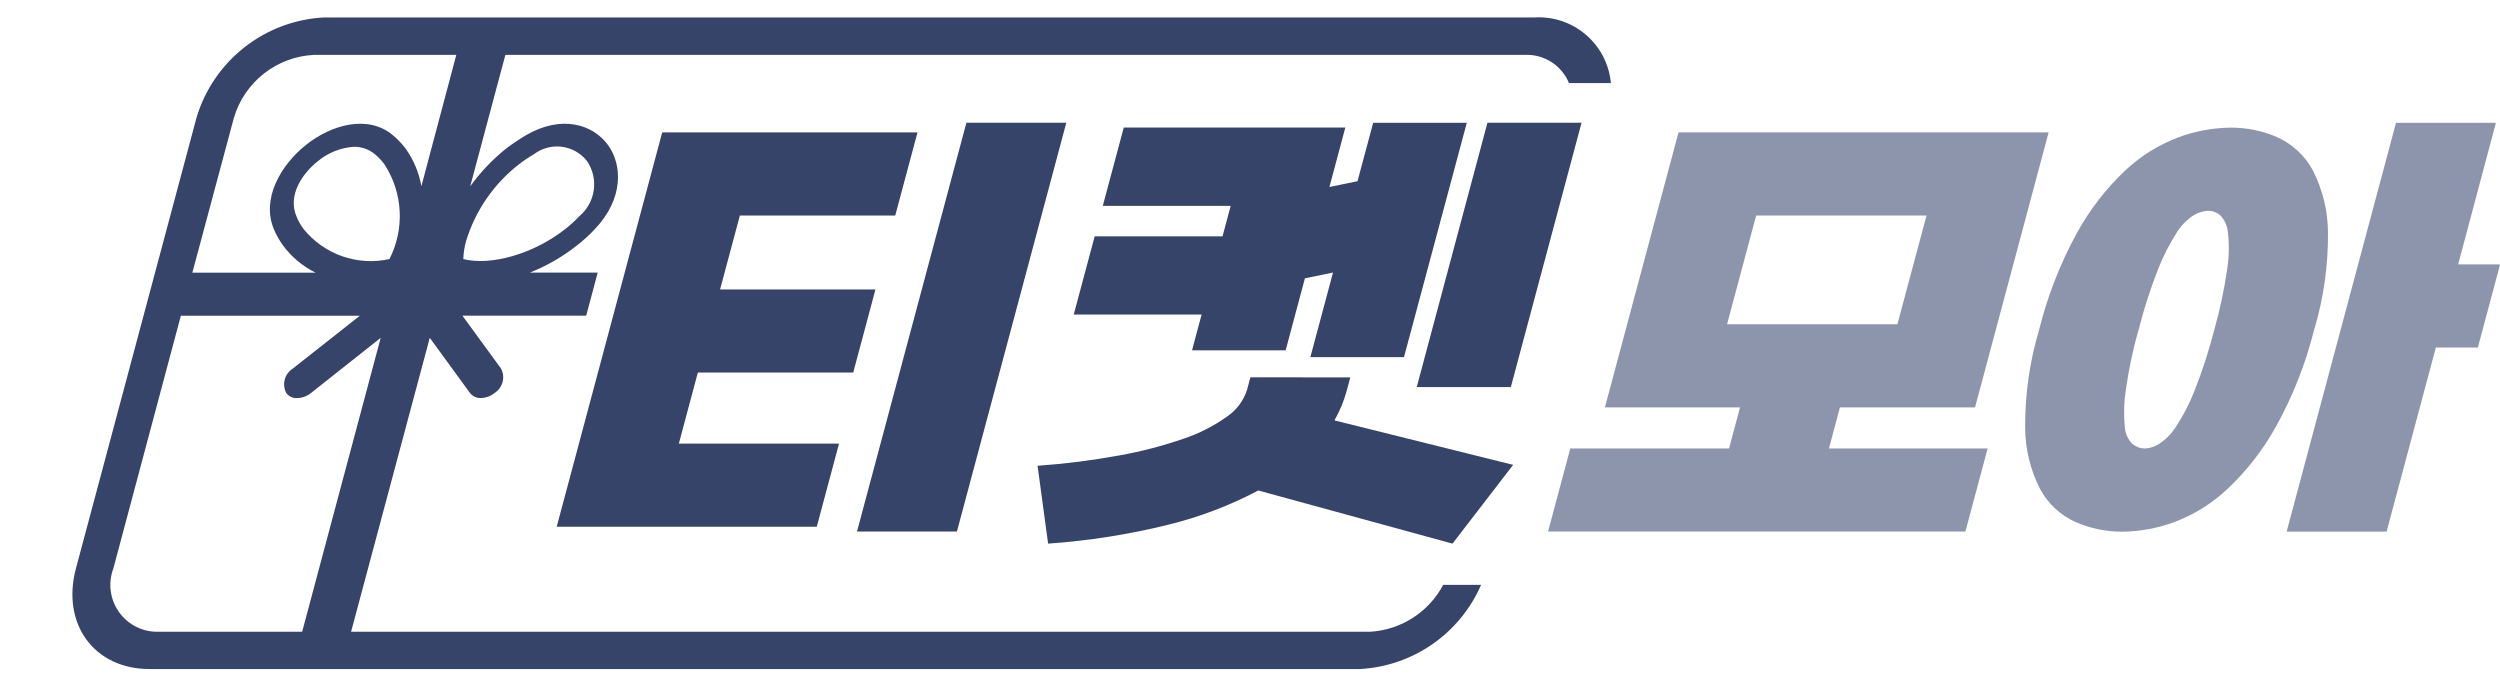
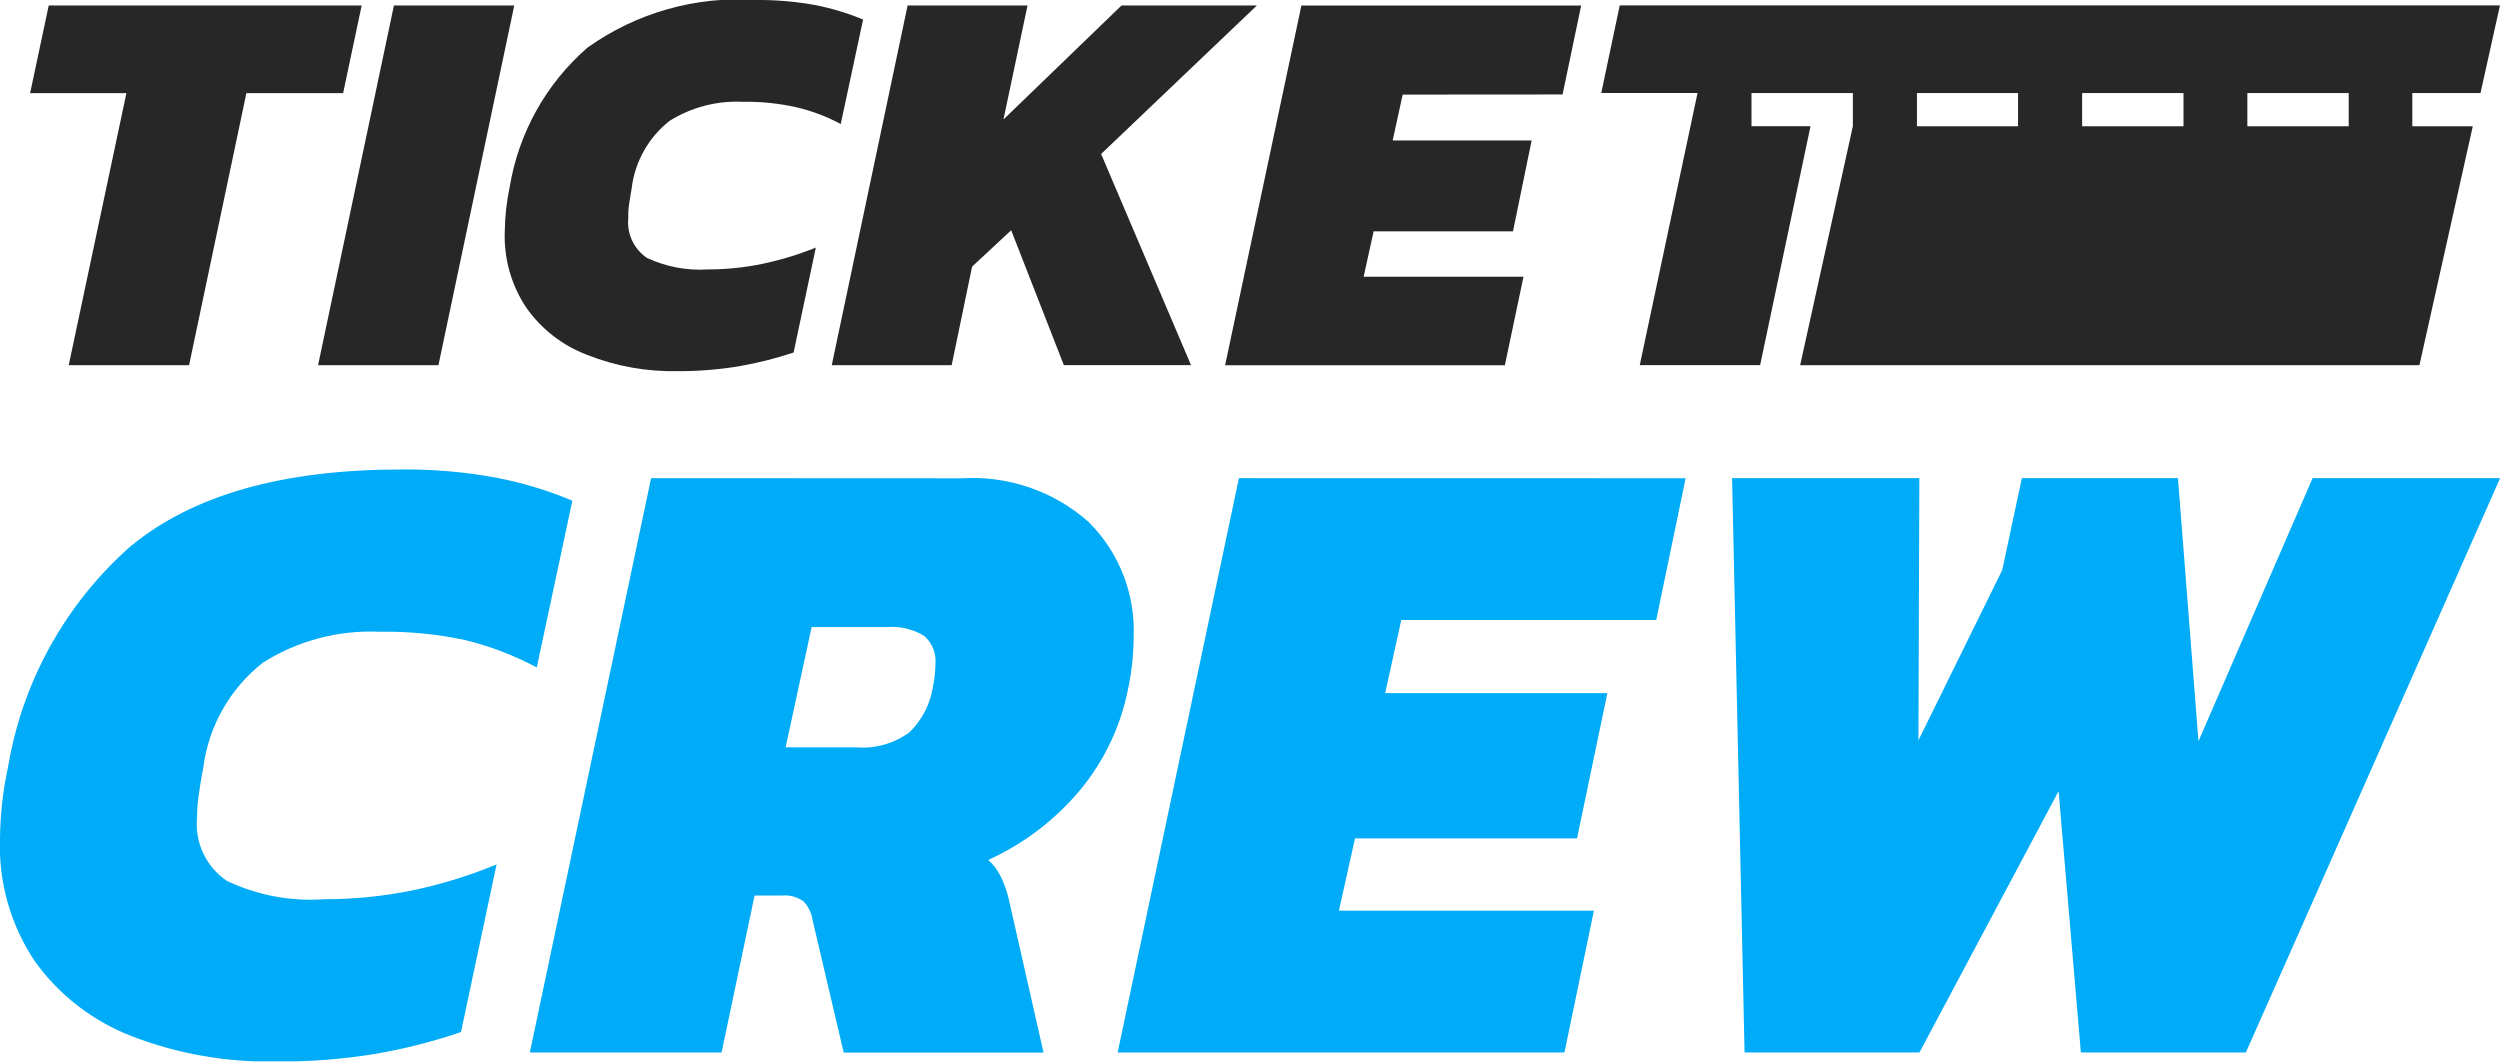
- <svg xmlns="http://www.w3.org/2000/svg" width="167" height="46" viewBox="0 0 167 46">
+ <svg xmlns="http://www.w3.org/2000/svg" width="84.328" height="35.802" viewBox="0 0 84.328 35.802">
  <defs>
-     <clipPath id="a">
-       <rect width="167" height="46" fill="none" />
+     <clipPath id="clip-path">
+       <path id="패스_8" data-name="패스 8" d="M27.377,49.03H29.9a2.088,2.088,0,0,1,1.278.3,1.125,1.125,0,0,1,.376.933,4.139,4.139,0,0,1-.091.812,2.707,2.707,0,0,1-.782,1.5,2.658,2.658,0,0,1-1.8.512H26.5Zm-5.415-5.023L17.872,63.379H24.34l1.113-5.294h.932a1.057,1.057,0,0,1,.722.2,1.156,1.156,0,0,1,.3.616l1.052,4.482H35.2l-1.173-5.173a3.565,3.565,0,0,0-.256-.738,1.827,1.827,0,0,0-.436-.586,8.785,8.785,0,0,0,3.1-2.361,7.663,7.663,0,0,0,1.624-3.444,8.77,8.77,0,0,0,.181-1.715,5.165,5.165,0,0,0-1.519-3.88,5.9,5.9,0,0,0-4.286-1.474Zm19.828,0L37.7,63.379H52.771l.993-4.783h-8.6l.541-2.437h7.49l1.023-4.9H46.724l.542-2.467h8.6l.993-4.782Zm36.217,0-3.85,8.873-.692-8.873H68.2l-.662,3.1L64.711,52.85l.031-8.844H58.425l.421,19.372h5.9l4.693-8.814.751,8.814h5.565l1.4-3.155.192-.434,6.985-15.783ZM4.452,46.263a12.713,12.713,0,0,0-4.181,7.49A11.859,11.859,0,0,0,0,56.189,6.956,6.956,0,0,0,1.173,60.3a7.215,7.215,0,0,0,3.264,2.527,12.82,12.82,0,0,0,4.888.857,19.764,19.764,0,0,0,3.325-.256,18.871,18.871,0,0,0,2.9-.737l1.2-5.655a15.923,15.923,0,0,1-2.9.888,14.713,14.713,0,0,1-2.9.286,6.589,6.589,0,0,1-3.295-.617,2.316,2.316,0,0,1-1.008-2.151,5.478,5.478,0,0,1,.061-.782c.039-.281.089-.582.15-.9a5.369,5.369,0,0,1,2.015-3.534,6.8,6.8,0,0,1,3.941-1.038,12.633,12.633,0,0,1,2.9.286,10.369,10.369,0,0,1,2.392.918l1.2-5.625a12.931,12.931,0,0,0-2.6-.782,16.78,16.78,0,0,0-3.173-.271q-5.957,0-9.085,2.557" transform="translate(0 -43.706)" fill="none" />
+     </clipPath>
+     <linearGradient id="linear-gradient" y1="1" x2="0.004" y2="1" gradientUnits="objectBoundingBox">
+       <stop offset="0" stop-color="#0de0f7" />
+       <stop offset="1" stop-color="#00abf7" />
+     </linearGradient>
+     <clipPath id="clip-path-2">
+       <rect id="사각형_3" data-name="사각형 3" width="84.328" height="35.802" fill="none" />
    </clipPath>
  </defs>
-   <g transform="translate(0 0)">
-     <g transform="translate(0 0)" clip-path="url(#a)">
-       <path d="M97.648,0H16.793A9.4,9.4,0,0,0,8.288,6.7L.234,36.811c-.985,3.7,1.221,6.714,4.913,6.714H86A9.378,9.378,0,0,0,94.1,37.9h-2.53a5.916,5.916,0,0,1-4.9,3.135H18.615L23.871,21.4l2.688,3.687a.891.891,0,0,0,.738.335,1.466,1.466,0,0,0,.9-.335,1.245,1.245,0,0,0,.434-1.636l-2.579-3.53h8.269l.768-2.879H30.556A12.394,12.394,0,0,0,33.7,15.23a10.37,10.37,0,0,0,1.191-1.084c1.949-2.041,1.851-4.308.876-5.639s-3.041-2.05-5.474-.64a15.646,15.646,0,0,0-1.319.888,12.945,12.945,0,0,0-2.4,2.524L28.922,2.5H96.988a3.045,3.045,0,0,1,2.983,1.883h2.8A4.838,4.838,0,0,0,97.648,0m-82.3,41.031H5.816a3.126,3.126,0,0,1-3.082-4.22L7.244,19.924H19.2l-4.479,3.53a1.248,1.248,0,0,0-.434,1.636.85.85,0,0,0,.729.335,1.521,1.521,0,0,0,.915-.335L20.594,21.4Zm5.828-24.892a5.774,5.774,0,0,1-5.729-2,3.661,3.661,0,0,1-.482-.858c-.6-1.41.4-2.868,1.437-3.687a4.189,4.189,0,0,1,2.411-.955,2.122,2.122,0,0,1,1.389.493,3.552,3.552,0,0,1,.669.72,6.32,6.32,0,0,1,.305,6.29m2.136-4.871a6.2,6.2,0,0,0-1.053-2.513,5.558,5.558,0,0,0-.846-.888c-1.674-1.41-4.125-.7-5.808.64s-3,3.6-2.146,5.639a5.6,5.6,0,0,0,.611,1.084,6,6,0,0,0,2.175,1.814H8.012L10.788,6.7a5.878,5.878,0,0,1,5.336-4.2h9.52Zm6.459-1.419a9.458,9.458,0,0,1,1.064-.72,2.549,2.549,0,0,1,3.544.463,2.782,2.782,0,0,1-.522,3.687,8.629,8.629,0,0,1-.945.858c-2.087,1.646-4.933,2.464-6.8,2a5.041,5.041,0,0,1,.187-1.213,10.336,10.336,0,0,1,3.475-5.077" transform="translate(4.837 1.167)" fill="#364469" />
-       <path d="M61.018,8.773l-1.487,5.552H49.152l-1.322,4.939H58.21l-1.486,5.552H46.345l-1.269,4.745h10.7l-1.486,5.552H36.917l7.048-26.34Zm2.633,26.663H56.977L64.285,8.128h6.673Z" transform="translate(0.271 0.071)" fill="#364469" />
-       <path d="M89.693,25.139l-.233.872a8.515,8.515,0,0,1-.825,2l11.937,2.97-4.051,5.262-12.975-3.55a26.223,26.223,0,0,1-6.029,2.291,46.99,46.99,0,0,1-8.009,1.259l-.705-5.2a49.837,49.837,0,0,0,5.473-.694,28.451,28.451,0,0,0,4.279-1.114,10.932,10.932,0,0,0,2.891-1.469,3.418,3.418,0,0,0,1.35-1.793l.224-.838ZM81.16,15.714l.544-2.035H73.161l1.4-5.229h14.8L88.3,12.419l1.876-.386,1.045-3.9h6.254L93.281,23.784H87.027l1.512-5.65-1.877.387-1.287,4.81H79.121l.64-2.389H71.219l1.4-5.228Zm19.258,10.07H94.132L98.855,8.128h6.286Z" transform="translate(0.506 0.071)" fill="#364469" />
-       <path d="M111.369,8.768h24.724l-4.915,18.367h-9.026l-.733,2.744h10.6l-1.485,5.552H102.655l1.485-5.552h10.606l.733-2.744h-9.026Zm3.244,12.815h11.379l1.944-7.263h-11.38Z" transform="translate(0.755 0.077)" fill="#8d95ac" />
-       <path d="M153.6,21.943a26.6,26.6,0,0,1-2.564,6.505A17.257,17.257,0,0,1,147.8,32.6a10.657,10.657,0,0,1-3.538,2.2,10.348,10.348,0,0,1-3.46.646,7.757,7.757,0,0,1-3.147-.646,5.044,5.044,0,0,1-2.362-2.2,9.1,9.1,0,0,1-1-4.147,22.355,22.355,0,0,1,.936-6.505,26.981,26.981,0,0,1,2.546-6.5,16.926,16.926,0,0,1,3.222-4.148,10.664,10.664,0,0,1,3.537-2.2,10.406,10.406,0,0,1,3.493-.646,7.666,7.666,0,0,1,3.116.646,5.048,5.048,0,0,1,2.362,2.2,9.242,9.242,0,0,1,1.017,4.148,21.97,21.97,0,0,1-.918,6.5m-11.734,0a30.56,30.56,0,0,0-.854,4.034,9.839,9.839,0,0,0-.069,2.422,1.793,1.793,0,0,0,.507,1.178,1.315,1.315,0,0,0,.837.307,1.964,1.964,0,0,0,.953-.307,3.917,3.917,0,0,0,1.132-1.162,12.9,12.9,0,0,0,1.244-2.422,34.4,34.4,0,0,0,1.319-4.082,30.83,30.83,0,0,0,.853-4.034,8.975,8.975,0,0,0,.047-2.406,1.884,1.884,0,0,0-.511-1.162,1.213,1.213,0,0,0-.789-.307,2.081,2.081,0,0,0-1,.307,3.681,3.681,0,0,0-1.138,1.178,14.074,14.074,0,0,0-1.227,2.42,33.71,33.71,0,0,0-1.3,4.036m21.345-4.358h2.8l-1.485,5.552h-2.805l-3.291,12.3H151.76l7.306-27.308h6.673Z" transform="translate(0.987 0.071)" fill="#8d95ac" />
+   <g id="그룹_5" data-name="그룹 5" transform="translate(0 0)">
+     <path id="패스_7" data-name="패스 7" d="M159.791,3.458h3.41V4.578h-3.41Zm5.572,0h3.419V4.578h-3.419Zm5.573,0h3.419V4.578h-3.419ZM149.766.5l-.624,2.957h3.248l-1.949,9.179h4.06l1.7-8.06H154.21V3.458h3.419V4.578l-1.778,8.06H176.74l1.8-8.06H176.5V3.458h2.3L179.457.5Z" transform="translate(-95.13 -0.319)" fill="#272727" />
+     <g id="그룹_2" data-name="그룹 2" transform="translate(0 15.828)">
+       <g id="그룹_1" data-name="그룹 1" transform="translate(0)" clip-path="url(#clip-path)">
+         <rect id="사각형_2" data-name="사각형 2" width="84.324" height="19.973" transform="translate(0 0)" fill="url(#linear-gradient)" />
+       </g>
+     </g>
+     <g id="그룹_4" data-name="그룹 4" transform="translate(0 0)">
+       <g id="그룹_3" data-name="그룹 3" transform="translate(0 0)" clip-path="url(#clip-path-2)">
+         <path id="패스_9" data-name="패스 9" d="M3.433.508,2.805,3.465H6.053L4.107,12.642h4.06L10.1,3.465h3.263L13.989.508Z" transform="translate(-1.789 -0.324)" fill="#272727" />
+         <path id="패스_10" data-name="패스 10" d="M32.184.508,29.625,12.642h4.06L36.243.508Z" transform="translate(-18.896 -0.324)" fill="#272727" />
+         <path id="패스_11" data-name="패스 11" d="M51.3,6.3a3.425,3.425,0,0,1,1.272-2.222,4.271,4.271,0,0,1,2.466-.643,7.627,7.627,0,0,1,1.808.184,6,6,0,0,1,1.5.566L59.1.659a8.767,8.767,0,0,0-1.624-.49A10.991,10.991,0,0,0,55.485,0,8.757,8.757,0,0,0,49.8,1.61,7.939,7.939,0,0,0,47.181,6.3a7.784,7.784,0,0,0-.168,1.517,4.329,4.329,0,0,0,.735,2.574,4.408,4.408,0,0,0,2.038,1.578,7.867,7.867,0,0,0,3.064.552,12.343,12.343,0,0,0,2.083-.169,12.764,12.764,0,0,0,1.823-.46l.75-3.539a10.657,10.657,0,0,1-1.823.552,8.98,8.98,0,0,1-1.823.184A4.217,4.217,0,0,1,51.808,8.7a1.45,1.45,0,0,1-.628-1.348,2.706,2.706,0,0,1,.031-.49c.031-.184.061-.368.092-.567" transform="translate(-29.987 -0.001)" fill="#272727" />
+         <path id="패스_12" data-name="패스 12" d="M91.812.508H87.246L83.263,4.354,84.075.508H80.03L77.471,12.642h4.045l.689-3.325,1.318-1.226,1.777,4.55h4.29L86.557,5.518Z" transform="translate(-49.415 -0.324)" fill="#272727" />
+         <path id="패스_13" data-name="패스 13" d="M125.49,3.511l.628-3h-9.437l-2.574,12.134h9.437l.628-2.987H118.78l.338-1.532h4.7l.629-3.064H119.76l.337-1.547Z" transform="translate(-72.783 -0.324)" fill="#272727" />
+       </g>
    </g>
  </g>
</svg>
